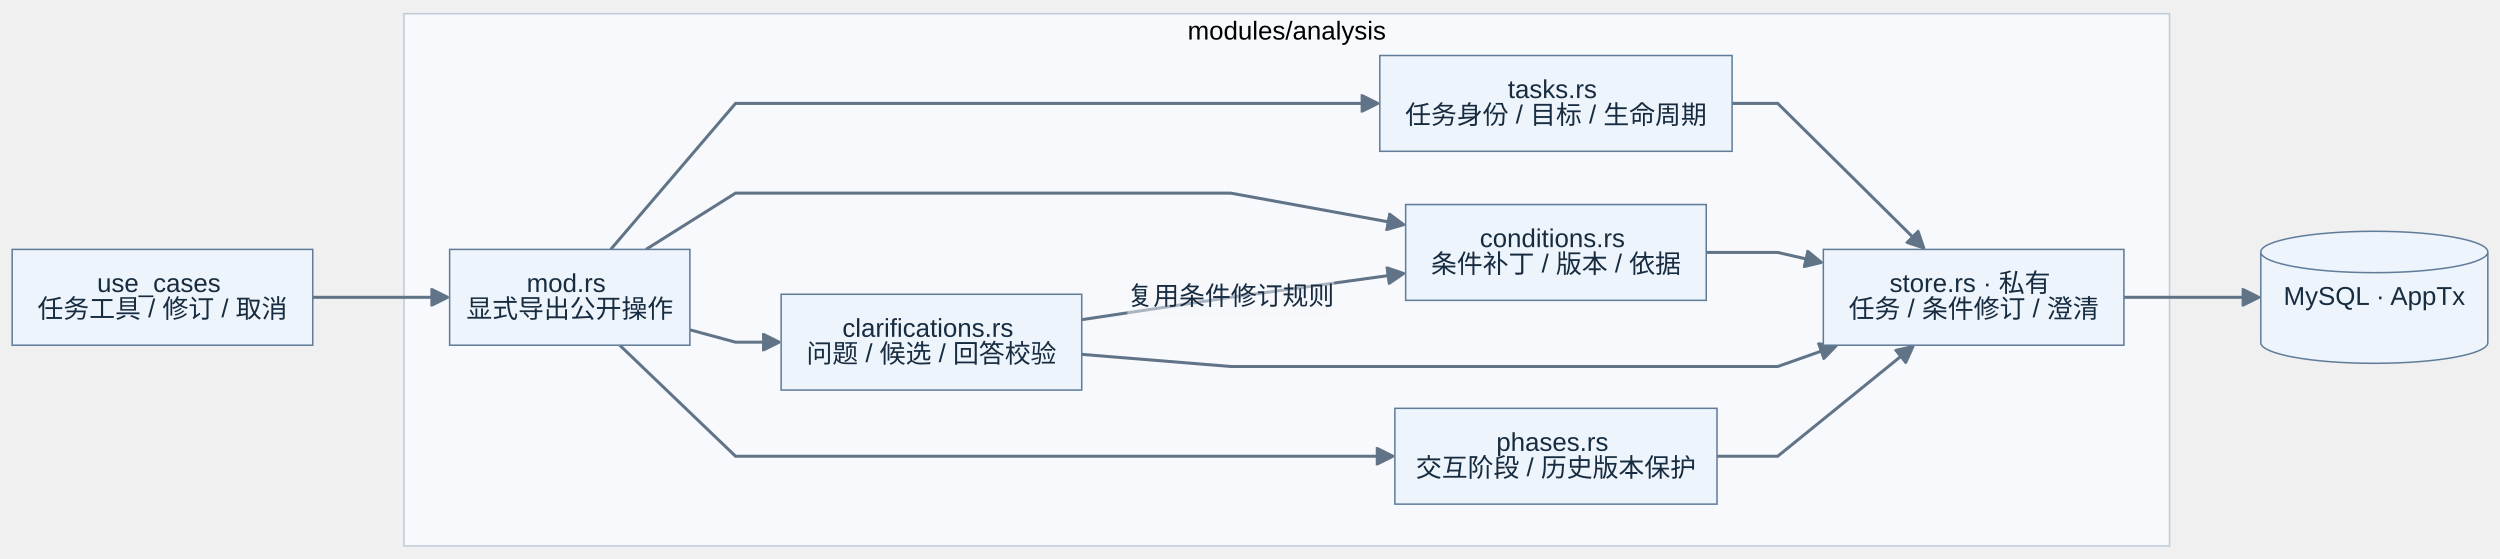
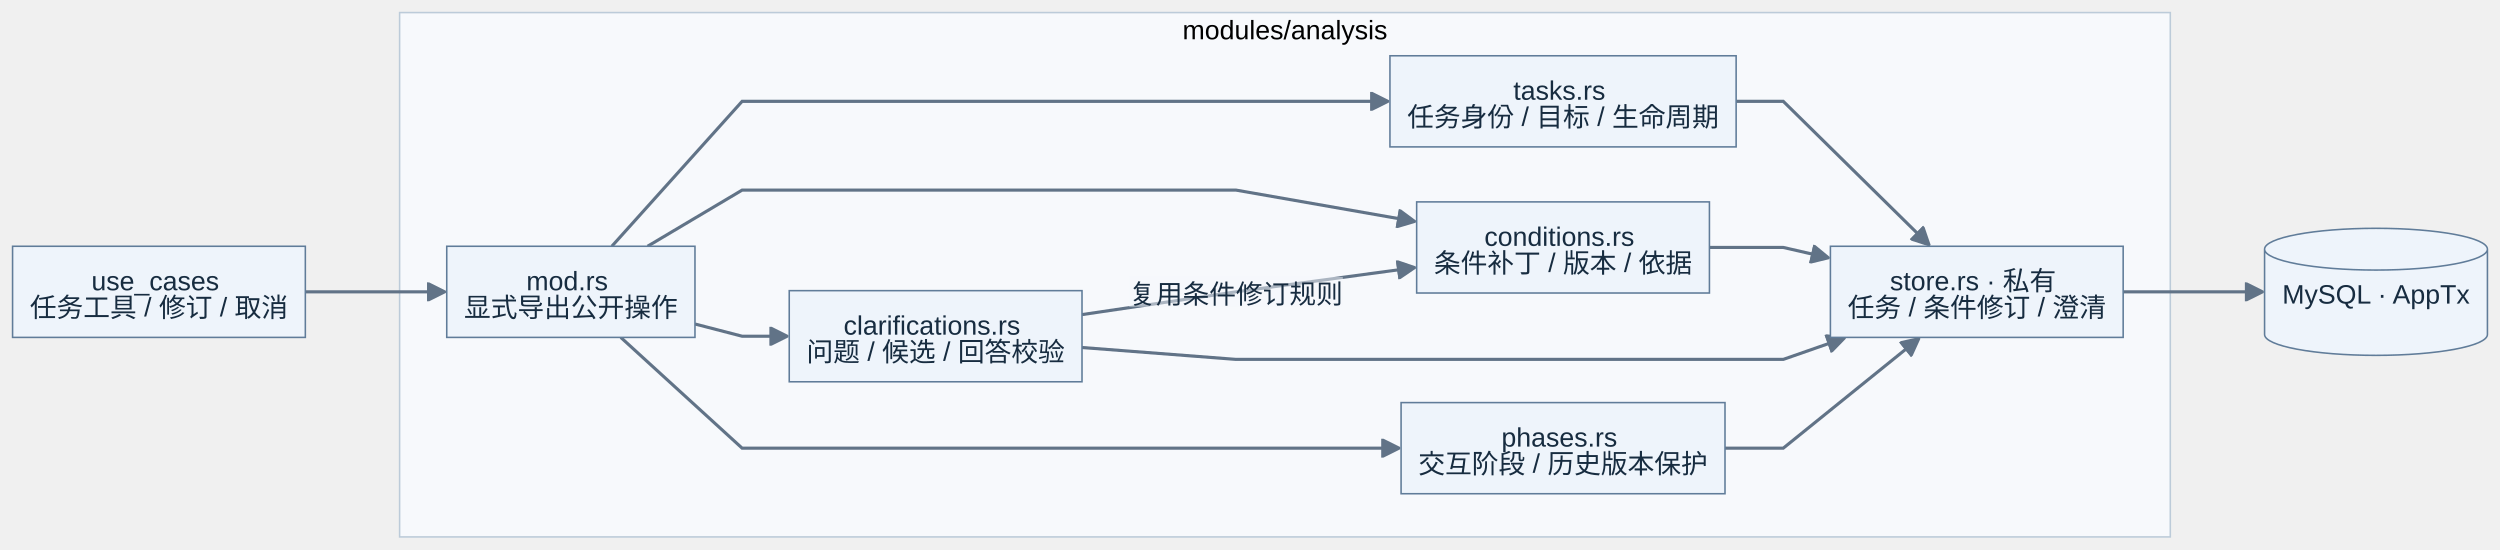
- <svg xmlns="http://www.w3.org/2000/svg" aria-roledescription="flowchart-v2" role="graphics-document document" viewBox="-8 -9 1643.922 367" height="367" width="1643.922" id="diagramS06">
+ <svg xmlns="http://www.w3.org/2000/svg" aria-roledescription="flowchart-v2" role="graphics-document document" viewBox="-8 -8 1591.224 349.75" height="349.75" width="1591.224" id="diagramS06">
  <style>#diagramS06{font-family:PingFang SC,Microsoft YaHei,Arial,sans-serif;font-size:17px;fill:#172c40;}#diagramS06 .error-icon{fill:#ffffff;}#diagramS06 .error-text{fill:#000000;stroke:#000000;}#diagramS06 .edge-thickness-normal{stroke-width:2px;}#diagramS06 .edge-thickness-thick{stroke-width:3.5px;}#diagramS06 .edge-pattern-solid{stroke-dasharray:0;}#diagramS06 .edge-pattern-dashed{stroke-dasharray:3;}#diagramS06 .edge-pattern-dotted{stroke-dasharray:2;}#diagramS06 .marker{fill:#617387;stroke:#617387;}#diagramS06 .marker.cross{stroke:#617387;}#diagramS06 svg{font-family:PingFang SC,Microsoft YaHei,Arial,sans-serif;font-size:17px;}#diagramS06 .label{font-family:PingFang SC,Microsoft YaHei,Arial,sans-serif;color:#172c40;}#diagramS06 .cluster-label text{fill:#000000;}#diagramS06 .cluster-label span,#diagramS06 p{color:#000000;}#diagramS06 .label text,#diagramS06 span,#diagramS06 p{fill:#172c40;color:#172c40;}#diagramS06 .node rect,#diagramS06 .node circle,#diagramS06 .node ellipse,#diagramS06 .node polygon,#diagramS06 .node path{fill:#eef4fb;stroke:#607c99;stroke-width:1px;}#diagramS06 .flowchart-label text{text-anchor:middle;}#diagramS06 .node .katex path{fill:#000;stroke:#000;stroke-width:1px;}#diagramS06 .node .label{text-align:center;}#diagramS06 .node.clickable{cursor:pointer;}#diagramS06 .arrowheadPath{fill:#0b0b0b;}#diagramS06 .edgePath .path{stroke:#617387;stroke-width:2.0px;}#diagramS06 .flowchart-link{stroke:#617387;fill:none;}#diagramS06 .edgeLabel{background-color:#f5f8fb;text-align:center;}#diagramS06 .edgeLabel rect{opacity:0.5;background-color:#f5f8fb;fill:#f5f8fb;}#diagramS06 .labelBkg{background-color:rgba(245, 248, 251, 0.5);}#diagramS06 .cluster rect{fill:#f7f9fc;stroke:#bccbd9;stroke-width:1px;}#diagramS06 .cluster text{fill:#000000;}#diagramS06 .cluster span,#diagramS06 p{color:#000000;}#diagramS06 div.mermaidTooltip{position:absolute;text-align:center;max-width:200px;padding:2px;font-family:PingFang SC,Microsoft YaHei,Arial,sans-serif;font-size:12px;background:#ffffff;border:1px solid hsl(0, 0%, 90%);border-radius:2px;pointer-events:none;z-index:100;}#diagramS06 .flowchartTitleText{text-anchor:middle;font-size:18px;fill:#172c40;}#diagramS06 :root{--mermaid-font-family:PingFang SC,Microsoft YaHei,Arial,sans-serif;}</style>
  <g>
    <marker orient="auto" markerHeight="12" markerWidth="12" markerUnits="userSpaceOnUse" refY="5" refX="6" viewBox="0 0 10 10" class="marker flowchart" id="diagramS06_flowchart-pointEnd">
      <path style="stroke-width: 1; stroke-dasharray: 1, 0;" class="arrowMarkerPath" d="M 0 0 L 10 5 L 0 10 z" />
    </marker>
    <marker orient="auto" markerHeight="12" markerWidth="12" markerUnits="userSpaceOnUse" refY="5" refX="4.5" viewBox="0 0 10 10" class="marker flowchart" id="diagramS06_flowchart-pointStart">
      <path style="stroke-width: 1; stroke-dasharray: 1, 0;" class="arrowMarkerPath" d="M 0 5 L 10 10 L 10 0 z" />
    </marker>
    <marker orient="auto" markerHeight="11" markerWidth="11" markerUnits="userSpaceOnUse" refY="5" refX="11" viewBox="0 0 10 10" class="marker flowchart" id="diagramS06_flowchart-circleEnd">
      <circle style="stroke-width: 1; stroke-dasharray: 1, 0;" class="arrowMarkerPath" r="5" cy="5" cx="5" />
    </marker>
    <marker orient="auto" markerHeight="11" markerWidth="11" markerUnits="userSpaceOnUse" refY="5" refX="-1" viewBox="0 0 10 10" class="marker flowchart" id="diagramS06_flowchart-circleStart">
      <circle style="stroke-width: 1; stroke-dasharray: 1, 0;" class="arrowMarkerPath" r="5" cy="5" cx="5" />
    </marker>
    <marker orient="auto" markerHeight="11" markerWidth="11" markerUnits="userSpaceOnUse" refY="5.2" refX="12" viewBox="0 0 11 11" class="marker cross flowchart" id="diagramS06_flowchart-crossEnd">
      <path style="stroke-width: 2; stroke-dasharray: 1, 0;" class="arrowMarkerPath" d="M 1,1 l 9,9 M 10,1 l -9,9" />
    </marker>
    <marker orient="auto" markerHeight="11" markerWidth="11" markerUnits="userSpaceOnUse" refY="5.2" refX="-1" viewBox="0 0 11 11" class="marker cross flowchart" id="diagramS06_flowchart-crossStart">
      <path style="stroke-width: 2; stroke-dasharray: 1, 0;" class="arrowMarkerPath" d="M 1,1 l 9,9 M 10,1 l -9,9" />
    </marker>
    <g class="root">
      <g class="clusters">
        <g id="C06_MODULE" class="cluster default flowchart-label">
-           <rect height="350" width="1160.969" y="0" x="257.656" ry="0" rx="0" style="" />
-           <g transform="translate(838.1406, 0)" class="cluster-label">
+           <rect height="333.75" width="1127.031" y="0" x="246.344" ry="0" rx="0" style="" />
+           <g transform="translate(809.8594, 0)" class="cluster-label">
            <text style="">
              <tspan class="row" x="0" dy="1em" xml:space="preserve">modules/analysis</tspan>
            </text>
          </g>
        </g>
      </g>
      <g class="edgePaths">
-         <path marker-end="url(#diagramS06_flowchart-pointEnd)" style="fill:none;" class="edge-thickness-normal edge-pattern-solid flowchart-link LS-C06_API LE-C06_TASK" id="L-C06_API-C06_TASK-0" d="M393.586,155L475.656,59L604.484,59L801.313,59L894.013,59" />
-         <path marker-end="url(#diagramS06_flowchart-pointEnd)" style="fill:none;" class="edge-thickness-normal edge-pattern-solid flowchart-link LS-C06_API LE-C06_COND" id="L-C06_API-C06_COND-0" d="M416.78,155L475.656,118L604.484,118L801.313,118L911.099,138.024" />
-         <path marker-end="url(#diagramS06_flowchart-pointEnd)" style="fill:none;" class="edge-thickness-normal edge-pattern-solid flowchart-link LS-C06_API LE-C06_CLAR" id="L-C06_API-C06_CLAR-0" d="M445.656,207.881L475.656,216L500.356,216" />
-         <path marker-end="url(#diagramS06_flowchart-pointEnd)" style="fill:none;" class="edge-thickness-normal edge-pattern-solid flowchart-link LS-C06_API LE-C06_PHASE" id="L-C06_API-C06_PHASE-0" d="M399.513,218L475.656,291L604.484,291L801.313,291L903.927,291" />
-         <path marker-end="url(#diagramS06_flowchart-pointEnd)" style="fill:none;" class="edge-thickness-normal edge-pattern-solid flowchart-link LS-C06_CLAR LE-C06_COND" id="L-C06_CLAR-C06_COND-0" d="M703.313,201.188L801.313,186.5L911.062,171.359" />
-         <path marker-end="url(#diagramS06_flowchart-pointEnd)" style="fill:none;" class="edge-thickness-normal edge-pattern-solid flowchart-link LS-C06_TASK LE-C06_STORE" id="L-C06_TASK-C06_STORE-0" d="M1130.969,59L1160.969,59L1254.202,151.272" />
-         <path marker-end="url(#diagramS06_flowchart-pointEnd)" style="fill:none;" class="edge-thickness-normal edge-pattern-solid flowchart-link LS-C06_COND LE-C06_STORE" id="L-C06_COND-C06_STORE-0" d="M1113.969,157L1160.969,157L1185.802,162.687" />
-         <path marker-end="url(#diagramS06_flowchart-pointEnd)" style="fill:none;" class="edge-thickness-normal edge-pattern-solid flowchart-link LS-C06_CLAR LE-C06_STORE" id="L-C06_CLAR-C06_STORE-0" d="M703.313,224.034L801.313,232L1015.141,232L1160.969,232L1195.611,219.765" />
-         <path marker-end="url(#diagramS06_flowchart-pointEnd)" style="fill:none;" class="edge-thickness-normal edge-pattern-solid flowchart-link LS-C06_PHASE LE-C06_STORE" id="L-C06_PHASE-C06_STORE-0" d="M1121.055,291L1160.969,291L1246.847,221.339" />
-         <path marker-end="url(#diagramS06_flowchart-pointEnd)" style="fill:none;" class="edge-thickness-normal edge-pattern-solid flowchart-link LS-C06_UC LE-C06_API" id="L-C06_UC-C06_API-0" d="M197.656,186.5L227.656,186.5L257.656,186.5L282.356,186.5" />
-         <path marker-end="url(#diagramS06_flowchart-pointEnd)" style="fill:none;" class="edge-thickness-normal edge-pattern-solid flowchart-link LS-C06_STORE LE-C06_DB" id="L-C06_STORE-C06_DB-0" d="M1388.625,186.5L1418.625,186.5L1448.625,186.5L1473.325,186.5" />
+         <path marker-end="url(#diagramS06_flowchart-pointEnd)" style="fill:none;" class="edge-thickness-normal edge-pattern-solid flowchart-link LS-C06_API LE-C06_TASK" id="L-C06_API-C06_TASK-0" d="M381.414,148.75L464.344,56.5L587.516,56.5L778.688,56.5L871.388,56.5" />
+         <path marker-end="url(#diagramS06_flowchart-pointEnd)" style="fill:none;" class="edge-thickness-normal edge-pattern-solid flowchart-link LS-C06_API LE-C06_COND" id="L-C06_API-C06_COND-0" d="M404.162,148.75L464.344,113L587.516,113L778.688,113L888.467,132.248" />
+         <path marker-end="url(#diagramS06_flowchart-pointEnd)" style="fill:none;" class="edge-thickness-normal edge-pattern-solid flowchart-link LS-C06_API LE-C06_CLAR" id="L-C06_API-C06_CLAR-0" d="M434.344,198.225L464.344,206L489.044,206" />
+         <path marker-end="url(#diagramS06_flowchart-pointEnd)" style="fill:none;" class="edge-thickness-normal edge-pattern-solid flowchart-link LS-C06_API LE-C06_PHASE" id="L-C06_API-C06_PHASE-0" d="M387.113,206.75L464.344,277.25L587.516,277.25L778.688,277.25L878.473,277.25" />
+         <path marker-end="url(#diagramS06_flowchart-pointEnd)" style="fill:none;" class="edge-thickness-normal edge-pattern-solid flowchart-link LS-C06_CLAR LE-C06_COND" id="L-C06_CLAR-C06_COND-0" d="M680.688,192.232L778.688,177.75L888.436,162.857" />
+         <path marker-end="url(#diagramS06_flowchart-pointEnd)" style="fill:none;" class="edge-thickness-normal edge-pattern-solid flowchart-link LS-C06_TASK LE-C06_STORE" id="L-C06_TASK-C06_STORE-0" d="M1097.031,56.5L1127.031,56.5L1216.966,145.032" />
+         <path marker-end="url(#diagramS06_flowchart-pointEnd)" style="fill:none;" class="edge-thickness-normal edge-pattern-solid flowchart-link LS-C06_COND LE-C06_STORE" id="L-C06_COND-C06_STORE-0" d="M1080.031,149.5L1127.031,149.5L1151.865,155.196" />
+         <path marker-end="url(#diagramS06_flowchart-pointEnd)" style="fill:none;" class="edge-thickness-normal edge-pattern-solid flowchart-link LS-C06_CLAR LE-C06_STORE" id="L-C06_CLAR-C06_STORE-0" d="M680.688,213.189L778.688,220.75L986.859,220.75L1127.031,220.75L1162.13,208.497" />
+         <path marker-end="url(#diagramS06_flowchart-pointEnd)" style="fill:none;" class="edge-thickness-normal edge-pattern-solid flowchart-link LS-C06_PHASE LE-C06_STORE" id="L-C06_PHASE-C06_STORE-0" d="M1089.945,277.25L1127.031,277.25L1210.181,210.08" />
+         <path marker-end="url(#diagramS06_flowchart-pointEnd)" style="fill:none;" class="edge-thickness-normal edge-pattern-solid flowchart-link LS-C06_UC LE-C06_API" id="L-C06_UC-C06_API-0" d="M186.344,177.75L216.344,177.75L246.344,177.75L271.044,177.75" />
+         <path marker-end="url(#diagramS06_flowchart-pointEnd)" style="fill:none;" class="edge-thickness-normal edge-pattern-solid flowchart-link LS-C06_STORE LE-C06_DB" id="L-C06_STORE-C06_DB-0" d="M1343.375,177.75L1373.375,177.75L1403.375,177.75L1428.075,177.75" />
      </g>
      <g class="edgeLabels">
        <g class="edgeLabel">
          <g transform="translate(0, 0)" class="label">
            <rect height="0" width="0" ry="0" rx="0" />
            <text style="">
              <tspan class="row" x="0" dy="1em" xml:space="preserve" />
            </text>
          </g>
        </g>
        <g class="edgeLabel">
          <g transform="translate(0, 0)" class="label">
            <rect height="0" width="0" ry="0" rx="0" />
            <text style="">
              <tspan class="row" x="0" dy="1em" xml:space="preserve" />
            </text>
          </g>
        </g>
        <g class="edgeLabel">
          <g transform="translate(0, 0)" class="label">
            <rect height="0" width="0" ry="0" rx="0" />
            <text style="">
              <tspan class="row" x="0" dy="1em" xml:space="preserve" />
            </text>
          </g>
        </g>
        <g class="edgeLabel">
          <g transform="translate(0, 0)" class="label">
            <rect height="0" width="0" ry="0" rx="0" />
            <text style="">
              <tspan class="row" x="0" dy="1em" xml:space="preserve" />
            </text>
          </g>
        </g>
-         <g transform="translate(801.3125, 186.5)" class="edgeLabel">
-           <g transform="translate(-68, -12)" class="label">
-             <rect height="24" width="136" ry="0" rx="0" />
+         <g transform="translate(778.6875, 177.75)" class="edgeLabel">
+           <g transform="translate(-68, -9.5)" class="label">
+             <rect height="19" width="136" ry="0" rx="0" />
            <text style="">
              <tspan class="row" x="0" dy="1em" xml:space="preserve">复用条件修订规则</tspan>
            </text>
          </g>
        </g>
        <g class="edgeLabel">
          <g transform="translate(0, 0)" class="label">
            <rect height="0" width="0" ry="0" rx="0" />
            <text style="">
              <tspan class="row" x="0" dy="1em" xml:space="preserve" />
            </text>
          </g>
        </g>
        <g class="edgeLabel">
          <g transform="translate(0, 0)" class="label">
            <rect height="0" width="0" ry="0" rx="0" />
            <text style="">
              <tspan class="row" x="0" dy="1em" xml:space="preserve" />
            </text>
          </g>
        </g>
        <g class="edgeLabel">
          <g transform="translate(0, 0)" class="label">
            <rect height="0" width="0" ry="0" rx="0" />
            <text style="">
              <tspan class="row" x="0" dy="1em" xml:space="preserve" />
            </text>
          </g>
        </g>
        <g class="edgeLabel">
          <g transform="translate(0, 0)" class="label">
            <rect height="0" width="0" ry="0" rx="0" />
            <text style="">
              <tspan class="row" x="0" dy="1em" xml:space="preserve" />
            </text>
          </g>
        </g>
        <g class="edgeLabel">
          <g transform="translate(0, 0)" class="label">
            <rect height="0" width="0" ry="0" rx="0" />
            <text style="">
              <tspan class="row" x="0" dy="1em" xml:space="preserve" />
            </text>
          </g>
        </g>
        <g class="edgeLabel">
          <g transform="translate(0, 0)" class="label">
            <rect height="0" width="0" ry="0" rx="0" />
            <text style="">
              <tspan class="row" x="0" dy="1em" xml:space="preserve" />
            </text>
          </g>
        </g>
      </g>
      <g class="nodes">
-         <g transform="translate(366.6562, 186.5)" data-id="C06_API" data-node="true" id="flowchart-C06_API-629" class="node default default flowchart-label">
-           <rect height="63" width="158" y="-31.5" x="-79" ry="0" rx="0" style="" class="basic label-container" />
-           <g transform="translate(0, -20.5)" style="" class="label">
+         <g transform="translate(355.3438, 177.75)" data-id="C06_API" data-node="true" id="flowchart-C06_API-659" class="node default default flowchart-label">
+           <rect height="58" width="158" y="-29" x="-79" ry="0" rx="0" style="" class="basic label-container" />
+           <g transform="translate(0, -18)" style="" class="label">
            <rect />
            <text style="">
              <tspan class="row" x="0" dy="1em" xml:space="preserve">mod.rs</tspan>
              <tspan class="row" x="0" dy="1em" xml:space="preserve">显式导出公开操作</tspan>
            </text>
          </g>
        </g>
-         <g transform="translate(1015.141, 59)" data-id="C06_TASK" data-node="true" id="flowchart-C06_TASK-630" class="node default default flowchart-label">
-           <rect height="63" width="231.656" y="-31.5" x="-115.828" ry="0" rx="0" style="" class="basic label-container" />
-           <g transform="translate(0, -20.5)" style="" class="label">
+         <g transform="translate(986.8594, 56.5)" data-id="C06_TASK" data-node="true" id="flowchart-C06_TASK-660" class="node default default flowchart-label">
+           <rect height="58" width="220.344" y="-29" x="-110.172" ry="0" rx="0" style="" class="basic label-container" />
+           <g transform="translate(0, -18)" style="" class="label">
            <rect />
            <text style="">
              <tspan class="row" x="0" dy="1em" xml:space="preserve">tasks.rs</tspan>
              <tspan class="row" x="0" dy="1em" xml:space="preserve">任务身份 / 目标 / 生命周期</tspan>
            </text>
          </g>
        </g>
-         <g transform="translate(1015.141, 157)" data-id="C06_COND" data-node="true" id="flowchart-C06_COND-631" class="node default default flowchart-label">
-           <rect height="63" width="197.656" y="-31.5" x="-98.828" ry="0" rx="0" style="" class="basic label-container" />
-           <g transform="translate(0, -20.5)" style="" class="label">
+         <g transform="translate(986.8594, 149.5)" data-id="C06_COND" data-node="true" id="flowchart-C06_COND-661" class="node default default flowchart-label">
+           <rect height="58" width="186.344" y="-29" x="-93.172" ry="0" rx="0" style="" class="basic label-container" />
+           <g transform="translate(0, -18)" style="" class="label">
            <rect />
            <text style="">
              <tspan class="row" x="0" dy="1em" xml:space="preserve">conditions.rs</tspan>
              <tspan class="row" x="0" dy="1em" xml:space="preserve">条件补丁 / 版本 / 依据</tspan>
            </text>
          </g>
        </g>
-         <g transform="translate(604.4844, 216)" data-id="C06_CLAR" data-node="true" id="flowchart-C06_CLAR-632" class="node default default flowchart-label">
-           <rect height="63" width="197.656" y="-31.5" x="-98.828" ry="0" rx="0" style="" class="basic label-container" />
-           <g transform="translate(0, -20.5)" style="" class="label">
+         <g transform="translate(587.5156, 206)" data-id="C06_CLAR" data-node="true" id="flowchart-C06_CLAR-662" class="node default default flowchart-label">
+           <rect height="58" width="186.344" y="-29" x="-93.172" ry="0" rx="0" style="" class="basic label-container" />
+           <g transform="translate(0, -18)" style="" class="label">
            <rect />
            <text style="">
              <tspan class="row" x="0" dy="1em" xml:space="preserve">clarifications.rs</tspan>
              <tspan class="row" x="0" dy="1em" xml:space="preserve">问题 / 候选 / 回答校验</tspan>
            </text>
          </g>
        </g>
-         <g transform="translate(1015.141, 291)" data-id="C06_PHASE" data-node="true" id="flowchart-C06_PHASE-633" class="node default default flowchart-label">
-           <rect height="63" width="211.828" y="-31.5" x="-105.914" ry="0" rx="0" style="" class="basic label-container" />
-           <g transform="translate(0, -20.5)" style="" class="label">
+         <g transform="translate(986.8594, 277.25)" data-id="C06_PHASE" data-node="true" id="flowchart-C06_PHASE-663" class="node default default flowchart-label">
+           <rect height="58" width="206.172" y="-29" x="-103.086" ry="0" rx="0" style="" class="basic label-container" />
+           <g transform="translate(0, -18)" style="" class="label">
            <rect />
            <text style="">
              <tspan class="row" x="0" dy="1em" xml:space="preserve">phases.rs</tspan>
              <tspan class="row" x="0" dy="1em" xml:space="preserve">交互阶段 / 历史版本保护</tspan>
            </text>
          </g>
        </g>
-         <g transform="translate(1289.797, 186.5)" data-id="C06_STORE" data-node="true" id="flowchart-C06_STORE-634" class="node default default flowchart-label">
-           <rect height="63" width="197.656" y="-31.5" x="-98.828" ry="0" rx="0" style="" class="basic label-container" />
-           <g transform="translate(0, -20.5)" style="" class="label">
+         <g transform="translate(1250.203, 177.75)" data-id="C06_STORE" data-node="true" id="flowchart-C06_STORE-664" class="node default default flowchart-label">
+           <rect height="58" width="186.344" y="-29" x="-93.172" ry="0" rx="0" style="" class="basic label-container" />
+           <g transform="translate(0, -18)" style="" class="label">
            <rect />
            <text style="">
              <tspan class="row" x="0" dy="1em" xml:space="preserve">store.rs · 私有</tspan>
              <tspan class="row" x="0" dy="1em" xml:space="preserve">任务 / 条件修订 / 澄清</tspan>
            </text>
          </g>
        </g>
-         <g transform="translate(98.82812, 186.5)" data-id="C06_UC" data-node="true" id="flowchart-C06_UC-628" class="node default default flowchart-label">
-           <rect height="63" width="197.656" y="-31.5" x="-98.828" ry="0" rx="0" style="" class="basic label-container" />
-           <g transform="translate(0, -20.5)" style="" class="label">
+         <g transform="translate(93.17188, 177.75)" data-id="C06_UC" data-node="true" id="flowchart-C06_UC-658" class="node default default flowchart-label">
+           <rect height="58" width="186.344" y="-29" x="-93.172" ry="0" rx="0" style="" class="basic label-container" />
+           <g transform="translate(0, -18)" style="" class="label">
            <rect />
            <text style="">
              <tspan class="row" x="0" dy="1em" xml:space="preserve">use_cases</tspan>
              <tspan class="row" x="0" dy="1em" xml:space="preserve">任务工具 / 修订 / 取消</tspan>
            </text>
          </g>
        </g>
-         <g transform="translate(1553.273, 186.5)" data-id="C06_DB" data-node="true" id="flowchart-C06_DB-650" class="node default default flowchart-label">
-           <path transform="translate(-74.64844,-43.41085)" d="M 0,13.607 a 74.648,13.607 0,0,0 149.297 0 a 74.648,13.607 0,0,0 -149.297 0 l 0,59.607 a 74.648,13.607 0,0,0 149.297 0 l 0,-59.607" style="" />
-           <g transform="translate(0, -12)" style="" class="label">
+         <g transform="translate(1504.299, 177.75)" data-id="C06_DB" data-node="true" id="flowchart-C06_DB-680" class="node default default flowchart-label">
+           <path transform="translate(-70.92432,-40.43386)" d="M 0,13.289 a 70.924,13.289 0,0,0 141.849 0 a 70.924,13.289 0,0,0 -141.849 0 l 0,54.289 a 70.924,13.289 0,0,0 141.849 0 l 0,-54.289" style="" />
+           <g transform="translate(0, -9.5)" style="" class="label">
            <rect />
            <text style="">
              <tspan class="row" x="0" dy="1em" xml:space="preserve">MySQL · AppTx</tspan>
            </text>
          </g>
        </g>
      </g>
    </g>
  </g>
</svg>
